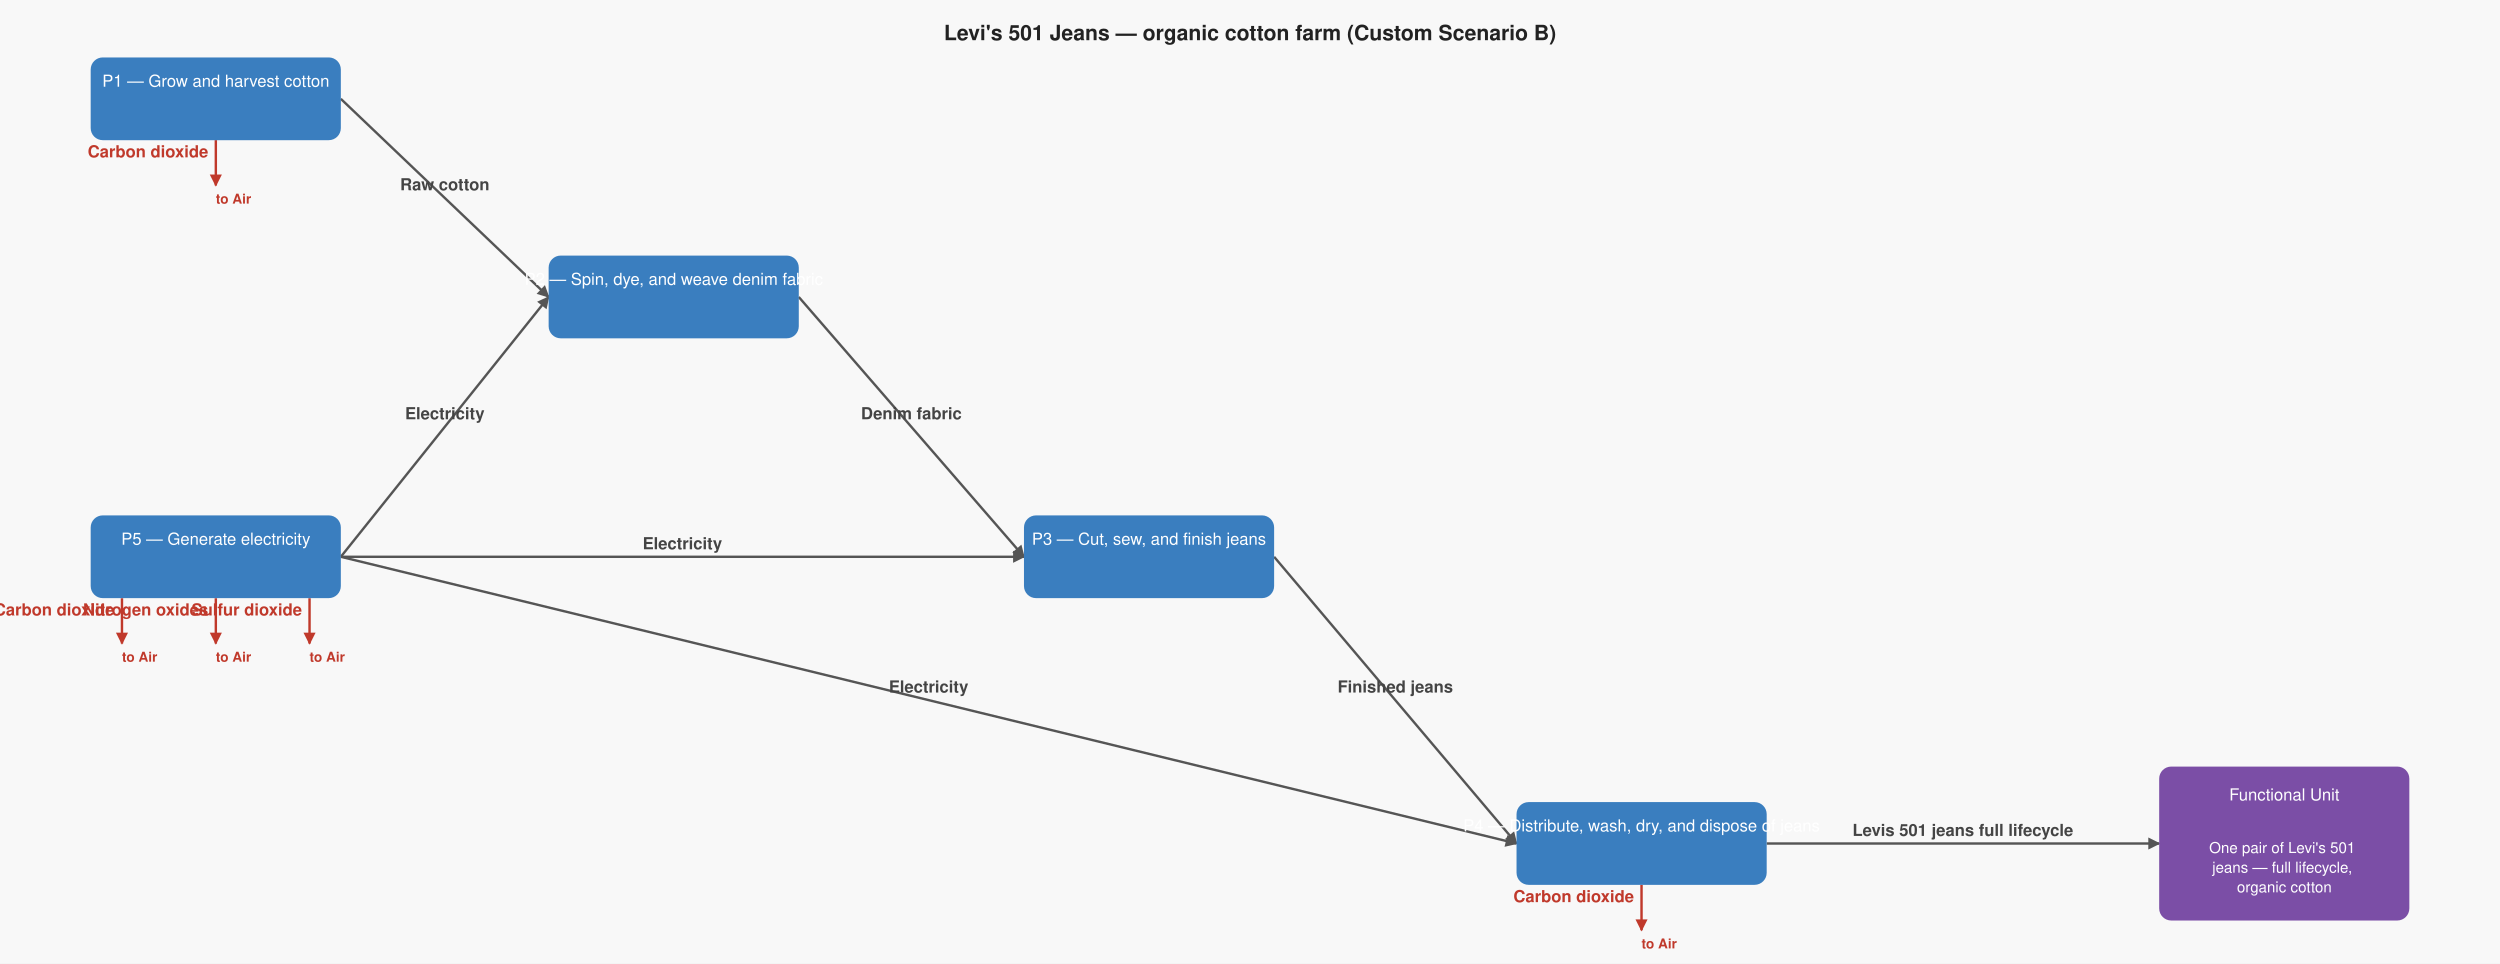
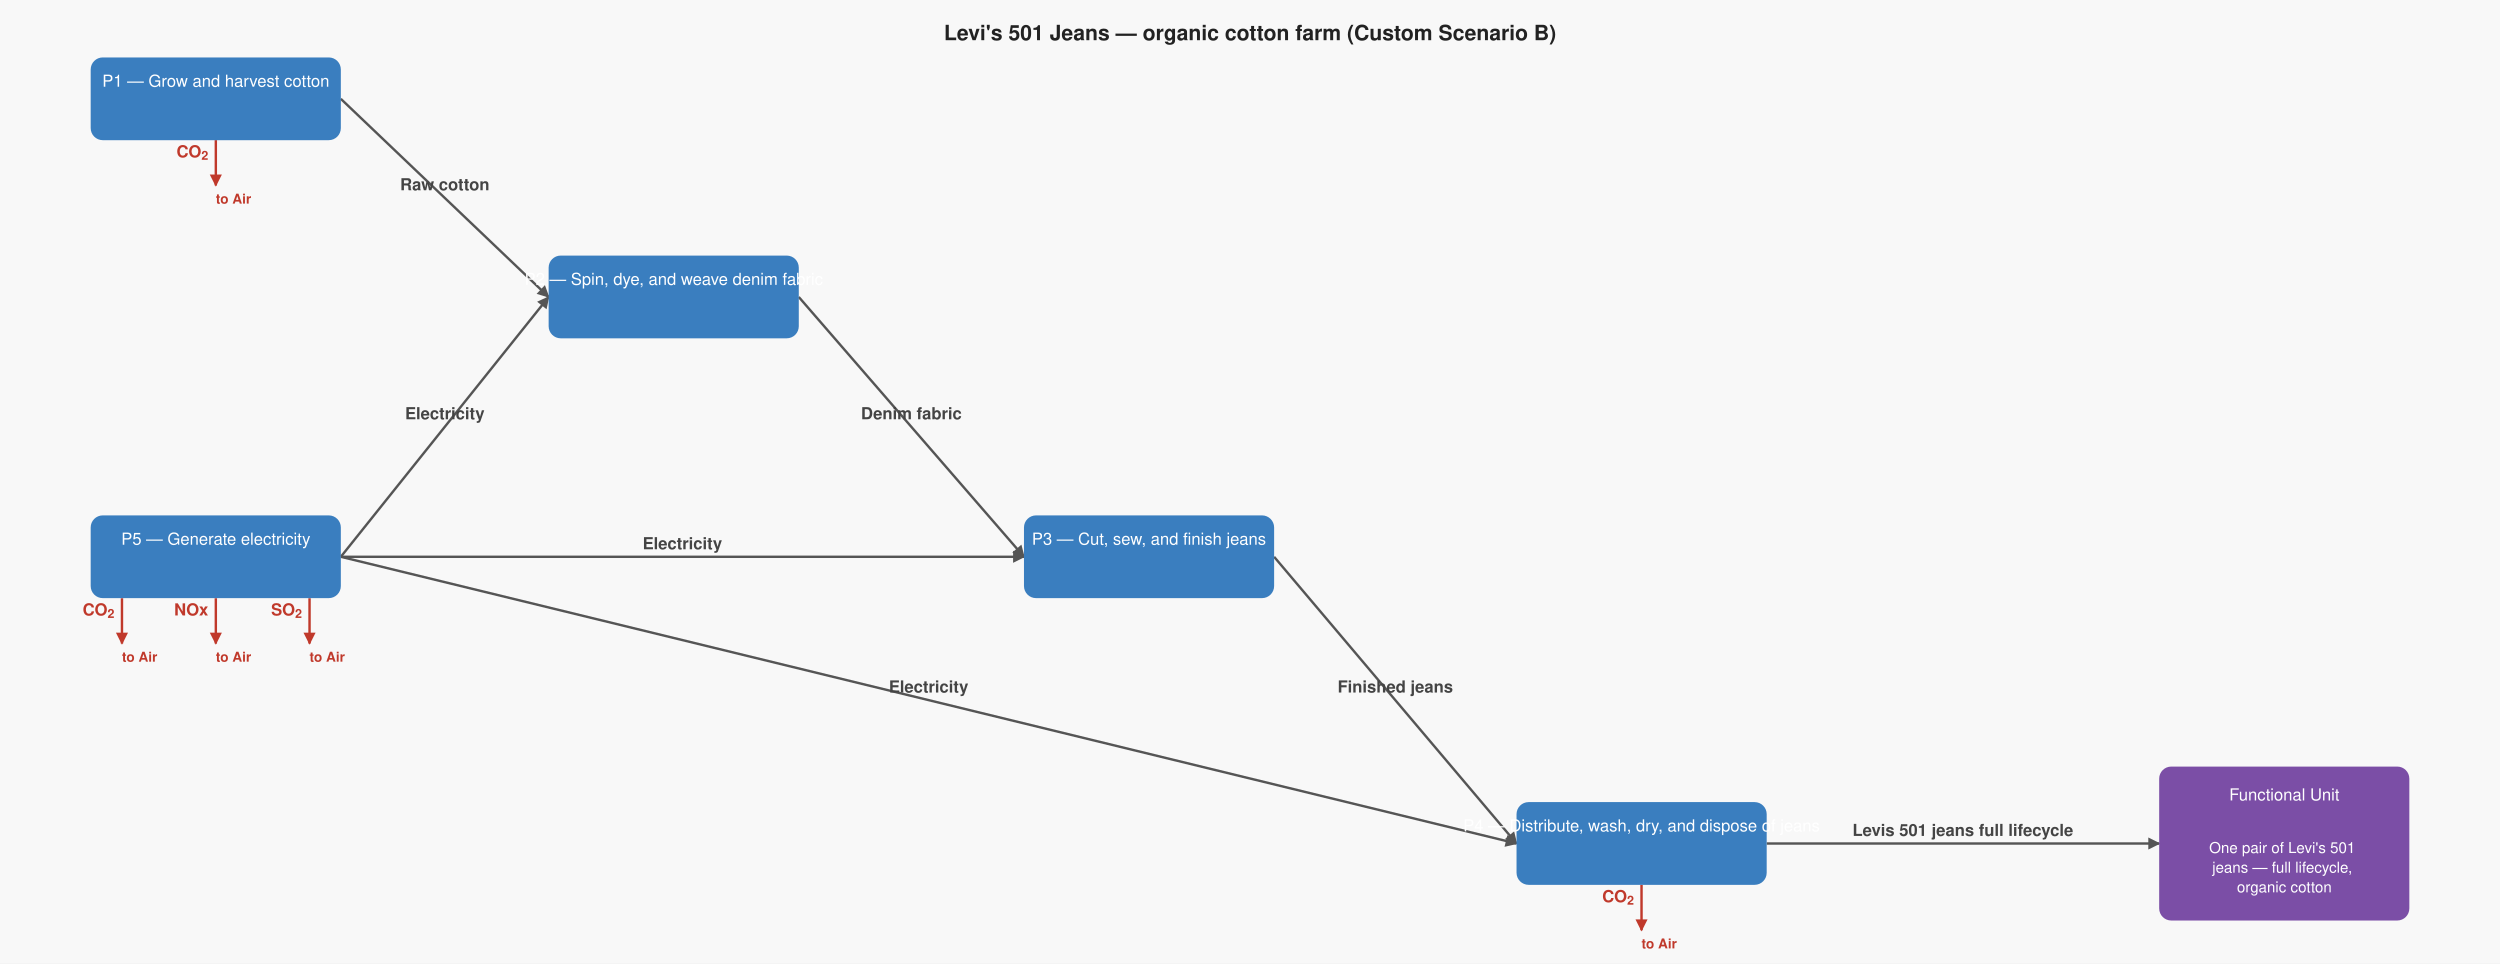
<svg xmlns="http://www.w3.org/2000/svg" width="1654.1" height="637.5" viewBox="0 -38.0 1654.1 637.5">
  <rect x="0" y="-38.0" width="1654.1" height="637.5" fill="#f8f8f8" />
  <defs>
    <marker id="arr" viewBox="0 0 10 10" refX="9" refY="5" markerWidth="5" markerHeight="5" orient="auto">
      <path d="M0,0 L10,5 L0,10 z" fill="#555555" />
    </marker>
    <marker id="arr-green" viewBox="0 0 10 10" refX="9" refY="5" markerWidth="5" markerHeight="5" orient="auto">
      <path d="M0,0 L10,5 L0,10 z" fill="#2d7a45" />
    </marker>
    <marker id="arr-red" viewBox="0 0 10 10" refX="9" refY="5" markerWidth="5" markerHeight="5" orient="auto">
      <path d="M0,0 L10,5 L0,10 z" fill="#c0392b" />
    </marker>
  </defs>
  <text x="827.1" y="-11.4" text-anchor="middle" dominant-baseline="auto" font-family="Helvetica,Arial,sans-serif" font-size="14" font-weight="bold" fill="#222">Levi's 501 Jeans — organic cotton farm (Custom Scenario B)</text>
  <line x1="142.8" y1="54.7" x2="142.8" y2="84.7" stroke="#c0392b" stroke-width="1.6" marker-end="url(#arr-red)" />
-   <text x="137.8" y="66.1" text-anchor="end" dominant-baseline="auto" font-family="Helvetica,Arial,sans-serif" font-size="11" font-weight="bold" fill="#c0392b">Carbon dioxide</text>
+   <text x="137.8" y="66.1" text-anchor="end" dominant-baseline="auto" font-family="Helvetica,Arial,sans-serif" font-size="11" font-weight="bold" fill="#c0392b">CO<tspan baseline-shift="sub" font-size="0.75em">2</tspan>
+   </text>
  <text x="142.8" y="96.7" text-anchor="start" dominant-baseline="auto" font-family="Helvetica,Arial,sans-serif" font-size="9" font-weight="bold" fill="#c0392b">to Air</text>
  <line x1="1086.1" y1="547.5" x2="1086.1" y2="577.5" stroke="#c0392b" stroke-width="1.6" marker-end="url(#arr-red)" />
-   <text x="1081.1" y="558.9" text-anchor="end" dominant-baseline="auto" font-family="Helvetica,Arial,sans-serif" font-size="11" font-weight="bold" fill="#c0392b">Carbon dioxide</text>
+   <text x="1081.1" y="558.9" text-anchor="end" dominant-baseline="auto" font-family="Helvetica,Arial,sans-serif" font-size="11" font-weight="bold" fill="#c0392b">CO<tspan baseline-shift="sub" font-size="0.75em">2</tspan>
+   </text>
  <text x="1086.1" y="589.5" text-anchor="start" dominant-baseline="auto" font-family="Helvetica,Arial,sans-serif" font-size="9" font-weight="bold" fill="#c0392b">to Air</text>
  <line x1="80.7" y1="357.8" x2="80.7" y2="387.8" stroke="#c0392b" stroke-width="1.6" marker-end="url(#arr-red)" />
-   <text x="75.7" y="369.2" text-anchor="end" dominant-baseline="auto" font-family="Helvetica,Arial,sans-serif" font-size="11" font-weight="bold" fill="#c0392b">Carbon dioxide</text>
+   <text x="75.7" y="369.2" text-anchor="end" dominant-baseline="auto" font-family="Helvetica,Arial,sans-serif" font-size="11" font-weight="bold" fill="#c0392b">CO<tspan baseline-shift="sub" font-size="0.75em">2</tspan>
+   </text>
  <text x="80.7" y="399.8" text-anchor="start" dominant-baseline="auto" font-family="Helvetica,Arial,sans-serif" font-size="9" font-weight="bold" fill="#c0392b">to Air</text>
  <line x1="142.8" y1="357.8" x2="142.8" y2="387.8" stroke="#c0392b" stroke-width="1.6" marker-end="url(#arr-red)" />
-   <text x="137.8" y="369.2" text-anchor="end" dominant-baseline="auto" font-family="Helvetica,Arial,sans-serif" font-size="11" font-weight="bold" fill="#c0392b">Nitrogen oxides</text>
+   <text x="137.8" y="369.2" text-anchor="end" dominant-baseline="auto" font-family="Helvetica,Arial,sans-serif" font-size="11" font-weight="bold" fill="#c0392b">NOx</text>
  <text x="142.8" y="399.8" text-anchor="start" dominant-baseline="auto" font-family="Helvetica,Arial,sans-serif" font-size="9" font-weight="bold" fill="#c0392b">to Air</text>
  <line x1="204.8" y1="357.8" x2="204.8" y2="387.8" stroke="#c0392b" stroke-width="1.6" marker-end="url(#arr-red)" />
-   <text x="199.8" y="369.2" text-anchor="end" dominant-baseline="auto" font-family="Helvetica,Arial,sans-serif" font-size="11" font-weight="bold" fill="#c0392b">Sulfur dioxide</text>
+   <text x="199.8" y="369.2" text-anchor="end" dominant-baseline="auto" font-family="Helvetica,Arial,sans-serif" font-size="11" font-weight="bold" fill="#c0392b">SO<tspan baseline-shift="sub" font-size="0.75em">2</tspan>
+   </text>
  <text x="204.8" y="399.8" text-anchor="start" dominant-baseline="auto" font-family="Helvetica,Arial,sans-serif" font-size="9" font-weight="bold" fill="#c0392b">to Air</text>
  <line x1="225.5" y1="27.4" x2="363.0" y2="158.5" stroke="#555555" stroke-width="1.6" marker-end="url(#arr)" />
  <text x="294.3" y="87.9" text-anchor="middle" dominant-baseline="auto" font-family="Helvetica,Arial,sans-serif" font-size="11" font-weight="bold" fill="#444">Raw cotton</text>
  <line x1="528.5" y1="158.5" x2="677.5" y2="330.4" stroke="#555555" stroke-width="1.6" marker-end="url(#arr)" />
  <text x="603.0" y="239.4" text-anchor="middle" dominant-baseline="auto" font-family="Helvetica,Arial,sans-serif" font-size="11" font-weight="bold" fill="#444">Denim fabric</text>
  <line x1="843.0" y1="330.4" x2="1003.4" y2="520.1" stroke="#555555" stroke-width="1.6" marker-end="url(#arr)" />
  <text x="923.2" y="420.2" text-anchor="middle" dominant-baseline="auto" font-family="Helvetica,Arial,sans-serif" font-size="11" font-weight="bold" fill="#444">Finished jeans</text>
  <line x1="1168.9" y1="520.1" x2="1428.6" y2="520.1" stroke="#555555" stroke-width="1.6" marker-end="url(#arr)" />
  <text x="1298.7" y="515.1" text-anchor="middle" dominant-baseline="auto" font-family="Helvetica,Arial,sans-serif" font-size="11" font-weight="bold" fill="#444">Levis 501 jeans full lifecycle</text>
  <line x1="225.5" y1="330.4" x2="363.0" y2="158.5" stroke="#555555" stroke-width="1.6" marker-end="url(#arr)" />
  <text x="294.3" y="239.4" text-anchor="middle" dominant-baseline="auto" font-family="Helvetica,Arial,sans-serif" font-size="11" font-weight="bold" fill="#444">Electricity</text>
  <line x1="225.5" y1="330.4" x2="677.5" y2="330.4" stroke="#555555" stroke-width="1.6" marker-end="url(#arr)" />
  <text x="451.5" y="325.4" text-anchor="middle" dominant-baseline="auto" font-family="Helvetica,Arial,sans-serif" font-size="11" font-weight="bold" fill="#444">Electricity</text>
  <line x1="225.5" y1="330.4" x2="1003.4" y2="520.1" stroke="#555555" stroke-width="1.6" marker-end="url(#arr)" />
  <text x="614.4" y="420.2" text-anchor="middle" dominant-baseline="auto" font-family="Helvetica,Arial,sans-serif" font-size="11" font-weight="bold" fill="#444">Electricity</text>
  <rect x="60.0" y="-0.0" width="165.513" height="54.745" rx="8" fill="#3a7ebf" />
  <text x="142.8" y="19.4" text-anchor="middle" dominant-baseline="auto" font-family="Helvetica,Arial,sans-serif" font-size="11" font-weight="normal" fill="white">P1 — Grow and harvest cotton</text>
  <rect x="363.0" y="131.1" width="165.513" height="54.745" rx="8" fill="#3a7ebf" />
  <text x="445.8" y="150.5" text-anchor="middle" dominant-baseline="auto" font-family="Helvetica,Arial,sans-serif" font-size="11" font-weight="normal" fill="white">P2 — Spin, dye, and weave denim fabric</text>
  <rect x="677.5" y="303.0" width="165.513" height="54.745" rx="8" fill="#3a7ebf" />
  <text x="760.2" y="322.4" text-anchor="middle" dominant-baseline="auto" font-family="Helvetica,Arial,sans-serif" font-size="11" font-weight="normal" fill="white">P3 — Cut, sew, and finish jeans</text>
  <rect x="1003.4" y="492.7" width="165.513" height="54.745" rx="8" fill="#3a7ebf" />
  <text x="1086.1" y="512.1" text-anchor="middle" dominant-baseline="auto" font-family="Helvetica,Arial,sans-serif" font-size="11" font-weight="normal" fill="white">P4 — Distribute, wash, dry, and dispose of jeans</text>
  <rect x="60.0" y="303.0" width="165.513" height="54.745" rx="8" fill="#3a7ebf" />
  <text x="142.8" y="322.4" text-anchor="middle" dominant-baseline="auto" font-family="Helvetica,Arial,sans-serif" font-size="11" font-weight="normal" fill="white">P5 — Generate electricity</text>
  <rect x="1428.6" y="469.2" width="165.513" height="101.851" rx="8" fill="#7b4ea6" />
  <text x="1511.4" y="491.6" text-anchor="middle" dominant-baseline="auto" font-family="Helvetica,Arial,sans-serif" font-size="11" font-weight="normal" fill="white">Functional Unit</text>
  <text text-anchor="middle" font-family="Helvetica,Arial,sans-serif" font-size="10" font-weight="normal" fill="white">
    <tspan x="1511.4" y="526.4" dominant-baseline="auto">One pair of Levi's 501</tspan>
    <tspan x="1511.4" y="539.4" dominant-baseline="auto">jeans — full lifecycle,</tspan>
    <tspan x="1511.4" y="552.4" dominant-baseline="auto">organic cotton</tspan>
  </text>
</svg>
